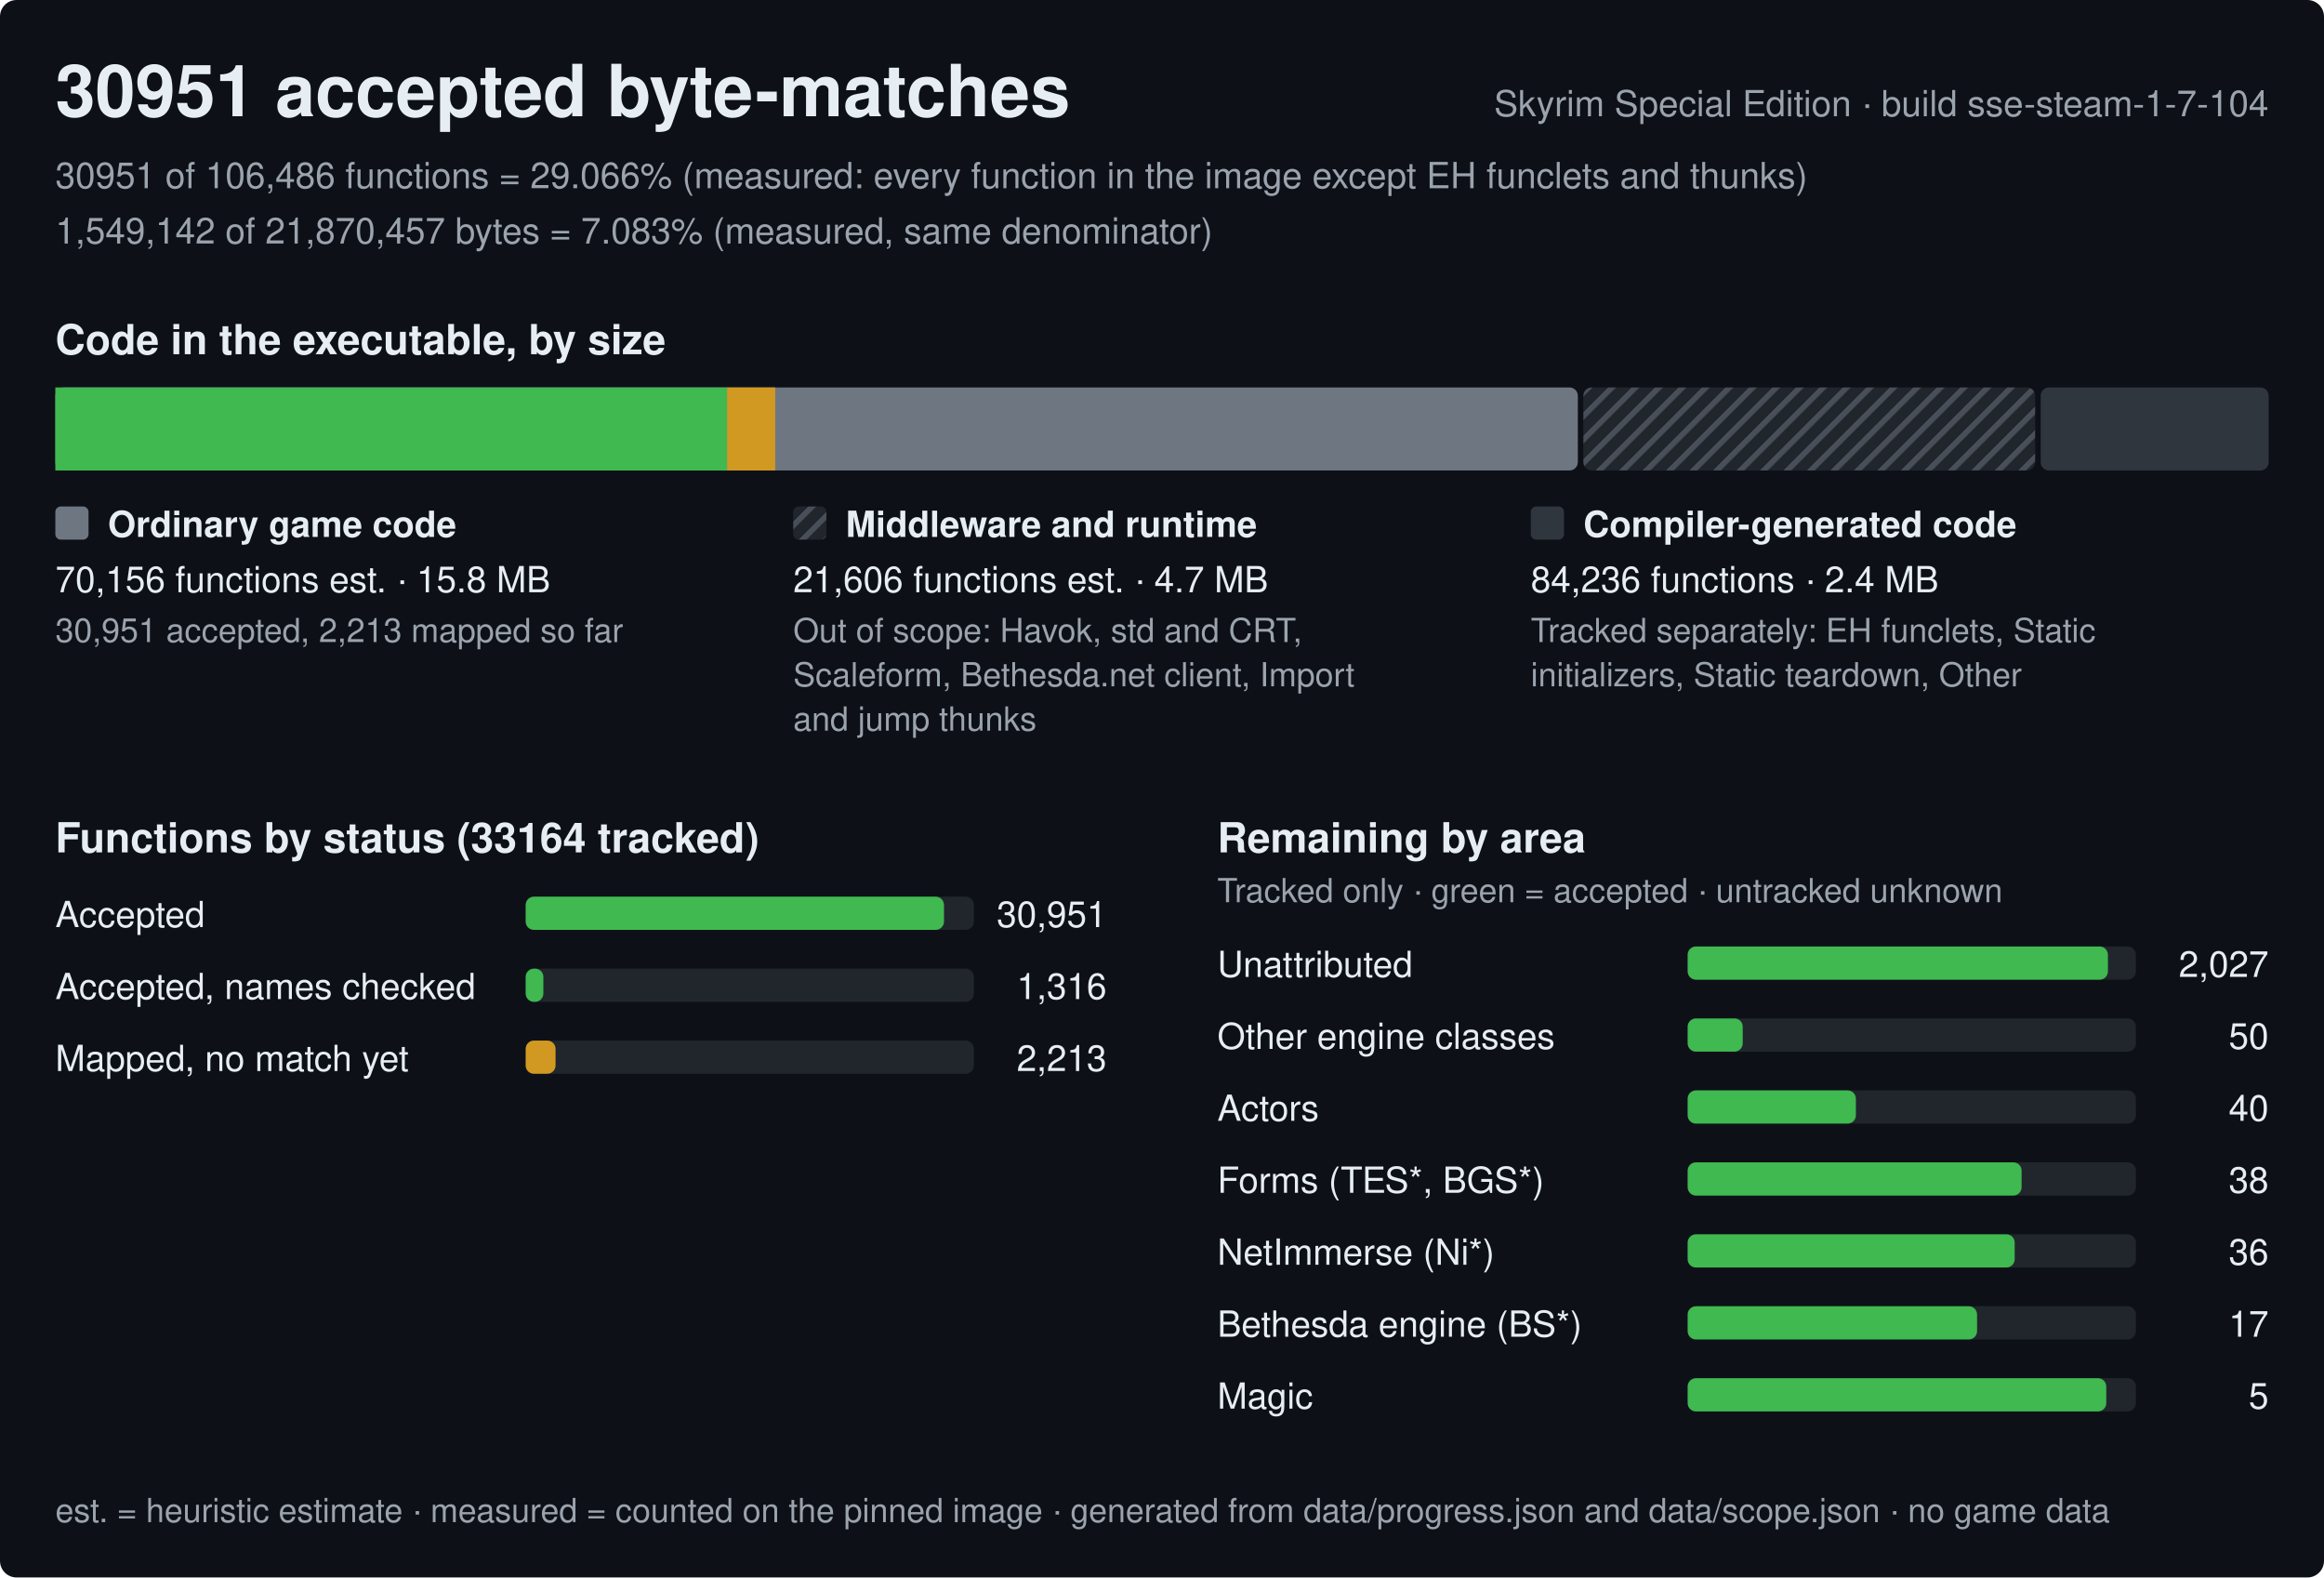
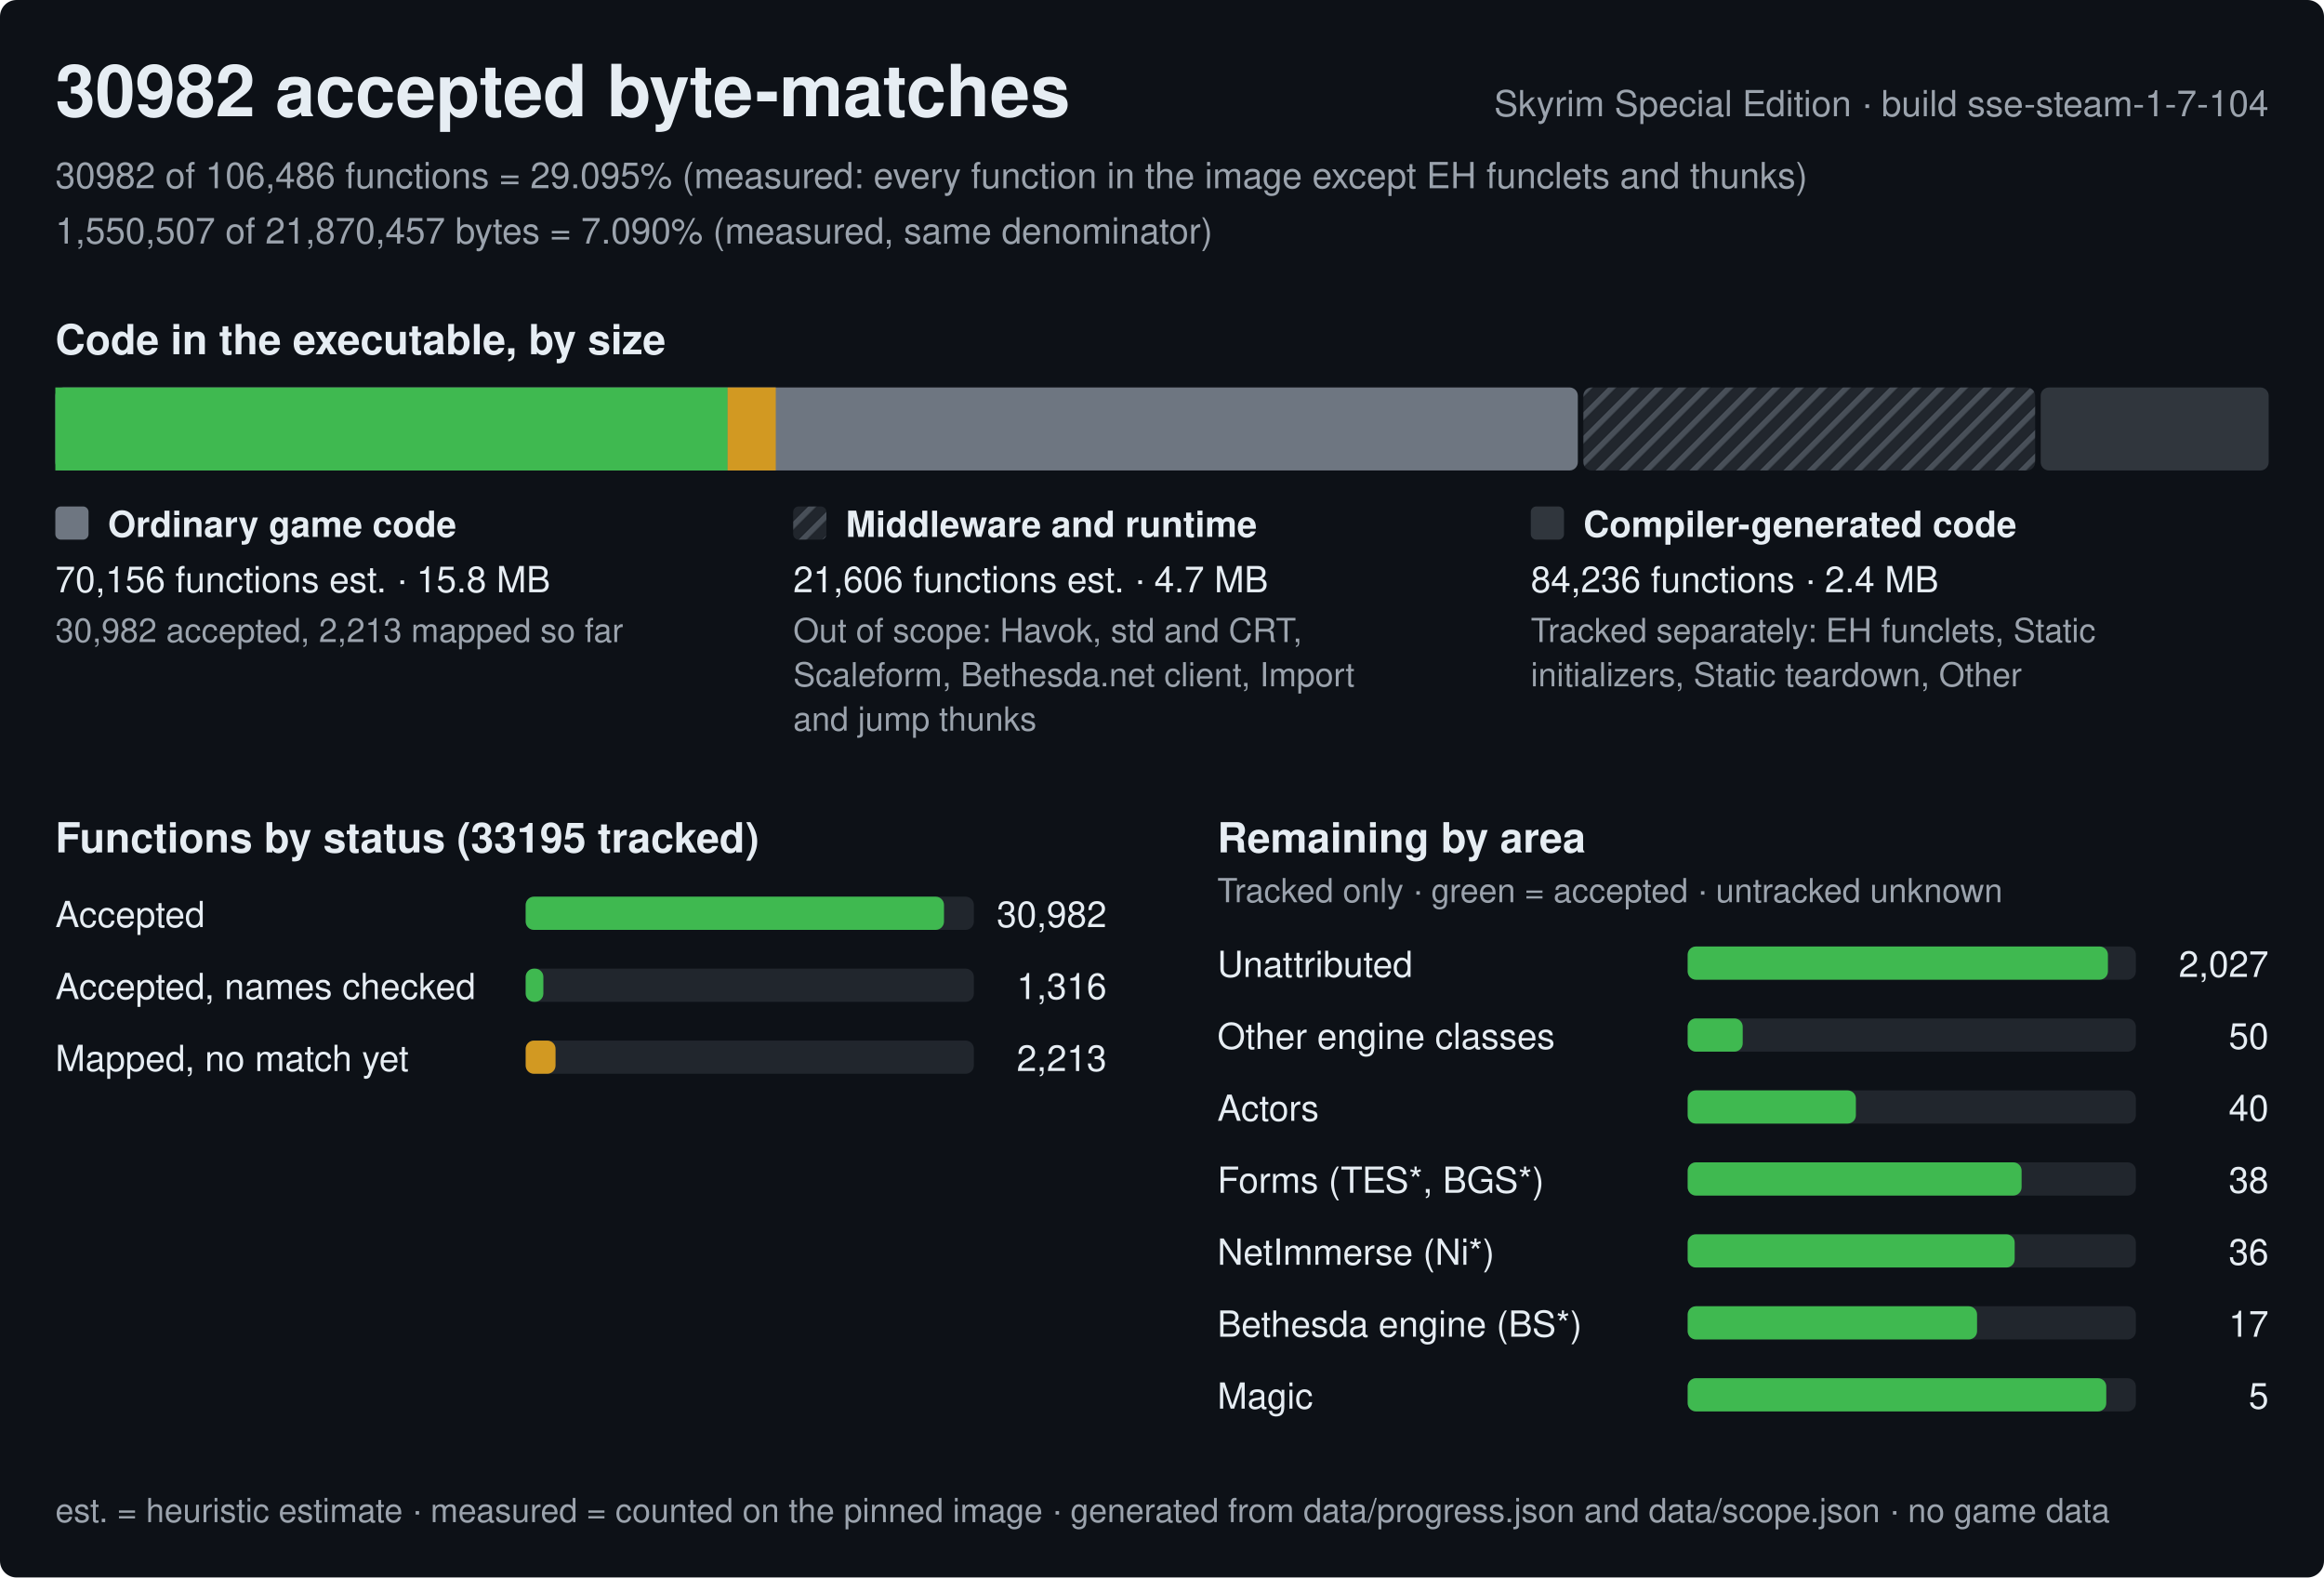
<svg xmlns="http://www.w3.org/2000/svg" width="840" height="570" viewBox="0 0 840 570" role="img" aria-label="Progress of the Skyrim Special Edition byte-matching reconstruction, build sse-steam-1-7-104">
  <style>text{font-family:-apple-system,BlinkMacSystemFont,'Segoe UI',Helvetica,Arial,sans-serif;fill:#e6edf3;white-space:pre}.h{font-size:26px;font-weight:600}.st{font-size:15px;font-weight:600}.lb{font-size:13px;font-weight:600}.bl{font-size:12px;font-weight:600;stroke:#0d1117;stroke-width:3px;paint-order:stroke;stroke-linejoin:round}.rl{font-size:13px}.fn{font-size:12px;fill:#9ba3ad}.mu{fill:#9ba3ad}</style>
  <defs>
    <pattern id="hx" width="6" height="6" patternUnits="userSpaceOnUse" patternTransform="rotate(45)">
      <rect width="6" height="6" fill="#21262d" />
      <rect width="2" height="6" fill="#484f58" />
    </pattern>
  </defs>
  <rect width="840" height="570" rx="6" fill="#0d1117" />
-   <text x="20" y="42" class="h">30951 accepted byte-matches</text>
+   <text x="20" y="42" class="h">30982 accepted byte-matches</text>
  <text x="820" y="42" class="rl mu" text-anchor="end">Skyrim Special Edition · build sse-steam-1-7-104</text>
-   <text x="20" y="68" class="rl mu">30951 of 106,486 functions = 29.066% (measured: every function in the image except EH funclets and thunks)</text>
-   <text x="20" y="88" class="rl mu">1,549,142 of 21,870,457 bytes = 7.083% (measured, same denominator)</text>
+   <text x="20" y="68" class="rl mu">30982 of 106,486 functions = 29.095% (measured: every function in the image except EH funclets and thunks)</text>
+   <text x="20" y="88" class="rl mu">1,550,507 of 21,870,457 bytes = 7.090% (measured, same denominator)</text>
  <text x="20" y="128" class="st">Code in the executable, by size</text>
  <rect x="20" y="140" width="550.3" height="30" rx="3" fill="#6e7681" />
-   <rect x="20" y="140" width="242.8" height="30" fill="#3fb950" />
-   <rect x="262.8" y="140" width="17.4" height="30" fill="#d29922" />
+   <rect x="20" y="140" width="243" height="30" fill="#3fb950" />
+   <rect x="263" y="140" width="17.4" height="30" fill="#d29922" />
  <rect x="572.3" y="140" width="163.3" height="30" rx="3" fill="url(#hx)" />
  <rect x="737.6" y="140" width="82.4" height="30" rx="3" fill="#30363d" />
  <rect x="20" y="183" width="12" height="12" rx="2" fill="#6e7681" />
  <text x="39" y="194" class="lb">Ordinary game code</text>
  <text x="20" y="214" class="rl">70,156 functions est. · 15.8 MB</text>
-   <text x="20" y="232" class="fn">30,951 accepted, 2,213 mapped so far</text>
+   <text x="20" y="232" class="fn">30,982 accepted, 2,213 mapped so far</text>
  <rect x="286.7" y="183" width="12" height="12" rx="2" fill="url(#hx)" />
  <text x="305.7" y="194" class="lb">Middleware and runtime</text>
  <text x="286.7" y="214" class="rl">21,606 functions est. · 4.7 MB</text>
  <text x="286.7" y="232" class="fn">Out of scope: Havok, std and CRT,</text>
  <text x="286.7" y="248" class="fn">Scaleform, Bethesda.net client, Import</text>
  <text x="286.7" y="264" class="fn">and jump thunks</text>
  <rect x="553.3" y="183" width="12" height="12" rx="2" fill="#30363d" />
  <text x="572.3" y="194" class="lb">Compiler-generated code</text>
  <text x="553.3" y="214" class="rl">84,236 functions · 2.4 MB</text>
  <text x="553.3" y="232" class="fn">Tracked separately: EH funclets, Static</text>
  <text x="553.3" y="248" class="fn">initializers, Static teardown, Other</text>
-   <text x="20" y="308" class="st">Functions by status (33164 tracked)</text>
+   <text x="20" y="308" class="st">Functions by status (33195 tracked)</text>
  <text x="20" y="335" class="rl">Accepted</text>
  <rect x="190" y="324" width="162.0" height="12" rx="3" fill="#21262d" />
  <rect x="190" y="324" width="151.2" height="12" rx="3" fill="#3fb950" />
-   <text x="400.0" y="335" class="rl" text-anchor="end">30,951</text>
+   <text x="400.0" y="335" class="rl" text-anchor="end">30,982</text>
  <text x="20" y="361" class="rl">Accepted, names checked</text>
  <rect x="190" y="350" width="162.0" height="12" rx="3" fill="#21262d" />
  <rect x="190" y="350" width="6.4" height="12" rx="3" fill="#3fb950" />
  <text x="400.0" y="361" class="rl" text-anchor="end">1,316</text>
  <text x="20" y="387" class="rl">Mapped, no match yet</text>
  <rect x="190" y="376" width="162.0" height="12" rx="3" fill="#21262d" />
  <rect x="190" y="376" width="10.8" height="12" rx="3" fill="#d29922" />
  <text x="400.0" y="387" class="rl" text-anchor="end">2,213</text>
  <text x="440.0" y="308" class="st">Remaining by area</text>
  <text x="440.0" y="326" class="fn">Tracked only · green = accepted · untracked unknown</text>
  <text x="440.0" y="353" class="rl">Unattributed</text>
  <rect x="610.0" y="342" width="162.0" height="12" rx="3" fill="#21262d" />
  <rect x="610.0" y="342" width="151.9" height="12" rx="3" fill="#3fb950" />
  <text x="820.0" y="353" class="rl" text-anchor="end">2,027</text>
  <text x="440.0" y="379" class="rl">Other engine classes</text>
  <rect x="610.0" y="368" width="162.0" height="12" rx="3" fill="#21262d" />
  <rect x="610.0" y="368" width="19.9" height="12" rx="3" fill="#3fb950" />
  <text x="820.0" y="379" class="rl" text-anchor="end">50</text>
  <text x="440.0" y="405" class="rl">Actors</text>
  <rect x="610.0" y="394" width="162.0" height="12" rx="3" fill="#21262d" />
  <rect x="610.0" y="394" width="60.8" height="12" rx="3" fill="#3fb950" />
  <text x="820.0" y="405" class="rl" text-anchor="end">40</text>
  <text x="440.0" y="431" class="rl">Forms (TES*, BGS*)</text>
  <rect x="610.0" y="420" width="162.0" height="12" rx="3" fill="#21262d" />
  <rect x="610.0" y="420" width="120.7" height="12" rx="3" fill="#3fb950" />
  <text x="820.0" y="431" class="rl" text-anchor="end">38</text>
  <text x="440.0" y="457" class="rl">NetImmerse (Ni*)</text>
  <rect x="610.0" y="446" width="162.0" height="12" rx="3" fill="#21262d" />
  <rect x="610.0" y="446" width="118.2" height="12" rx="3" fill="#3fb950" />
  <text x="820.0" y="457" class="rl" text-anchor="end">36</text>
  <text x="440.0" y="483" class="rl">Bethesda engine (BS*)</text>
  <rect x="610.0" y="472" width="162.0" height="12" rx="3" fill="#21262d" />
  <rect x="610.0" y="472" width="104.6" height="12" rx="3" fill="#3fb950" />
  <text x="820.0" y="483" class="rl" text-anchor="end">17</text>
  <text x="440.0" y="509" class="rl">Magic</text>
  <rect x="610.0" y="498" width="162.0" height="12" rx="3" fill="#21262d" />
  <rect x="610.0" y="498" width="151.3" height="12" rx="3" fill="#3fb950" />
  <text x="820.0" y="509" class="rl" text-anchor="end">5</text>
  <text x="20" y="550" class="fn">est. = heuristic estimate · measured = counted on the pinned image · generated from data/progress.json and data/scope.json · no game data</text>
</svg>
